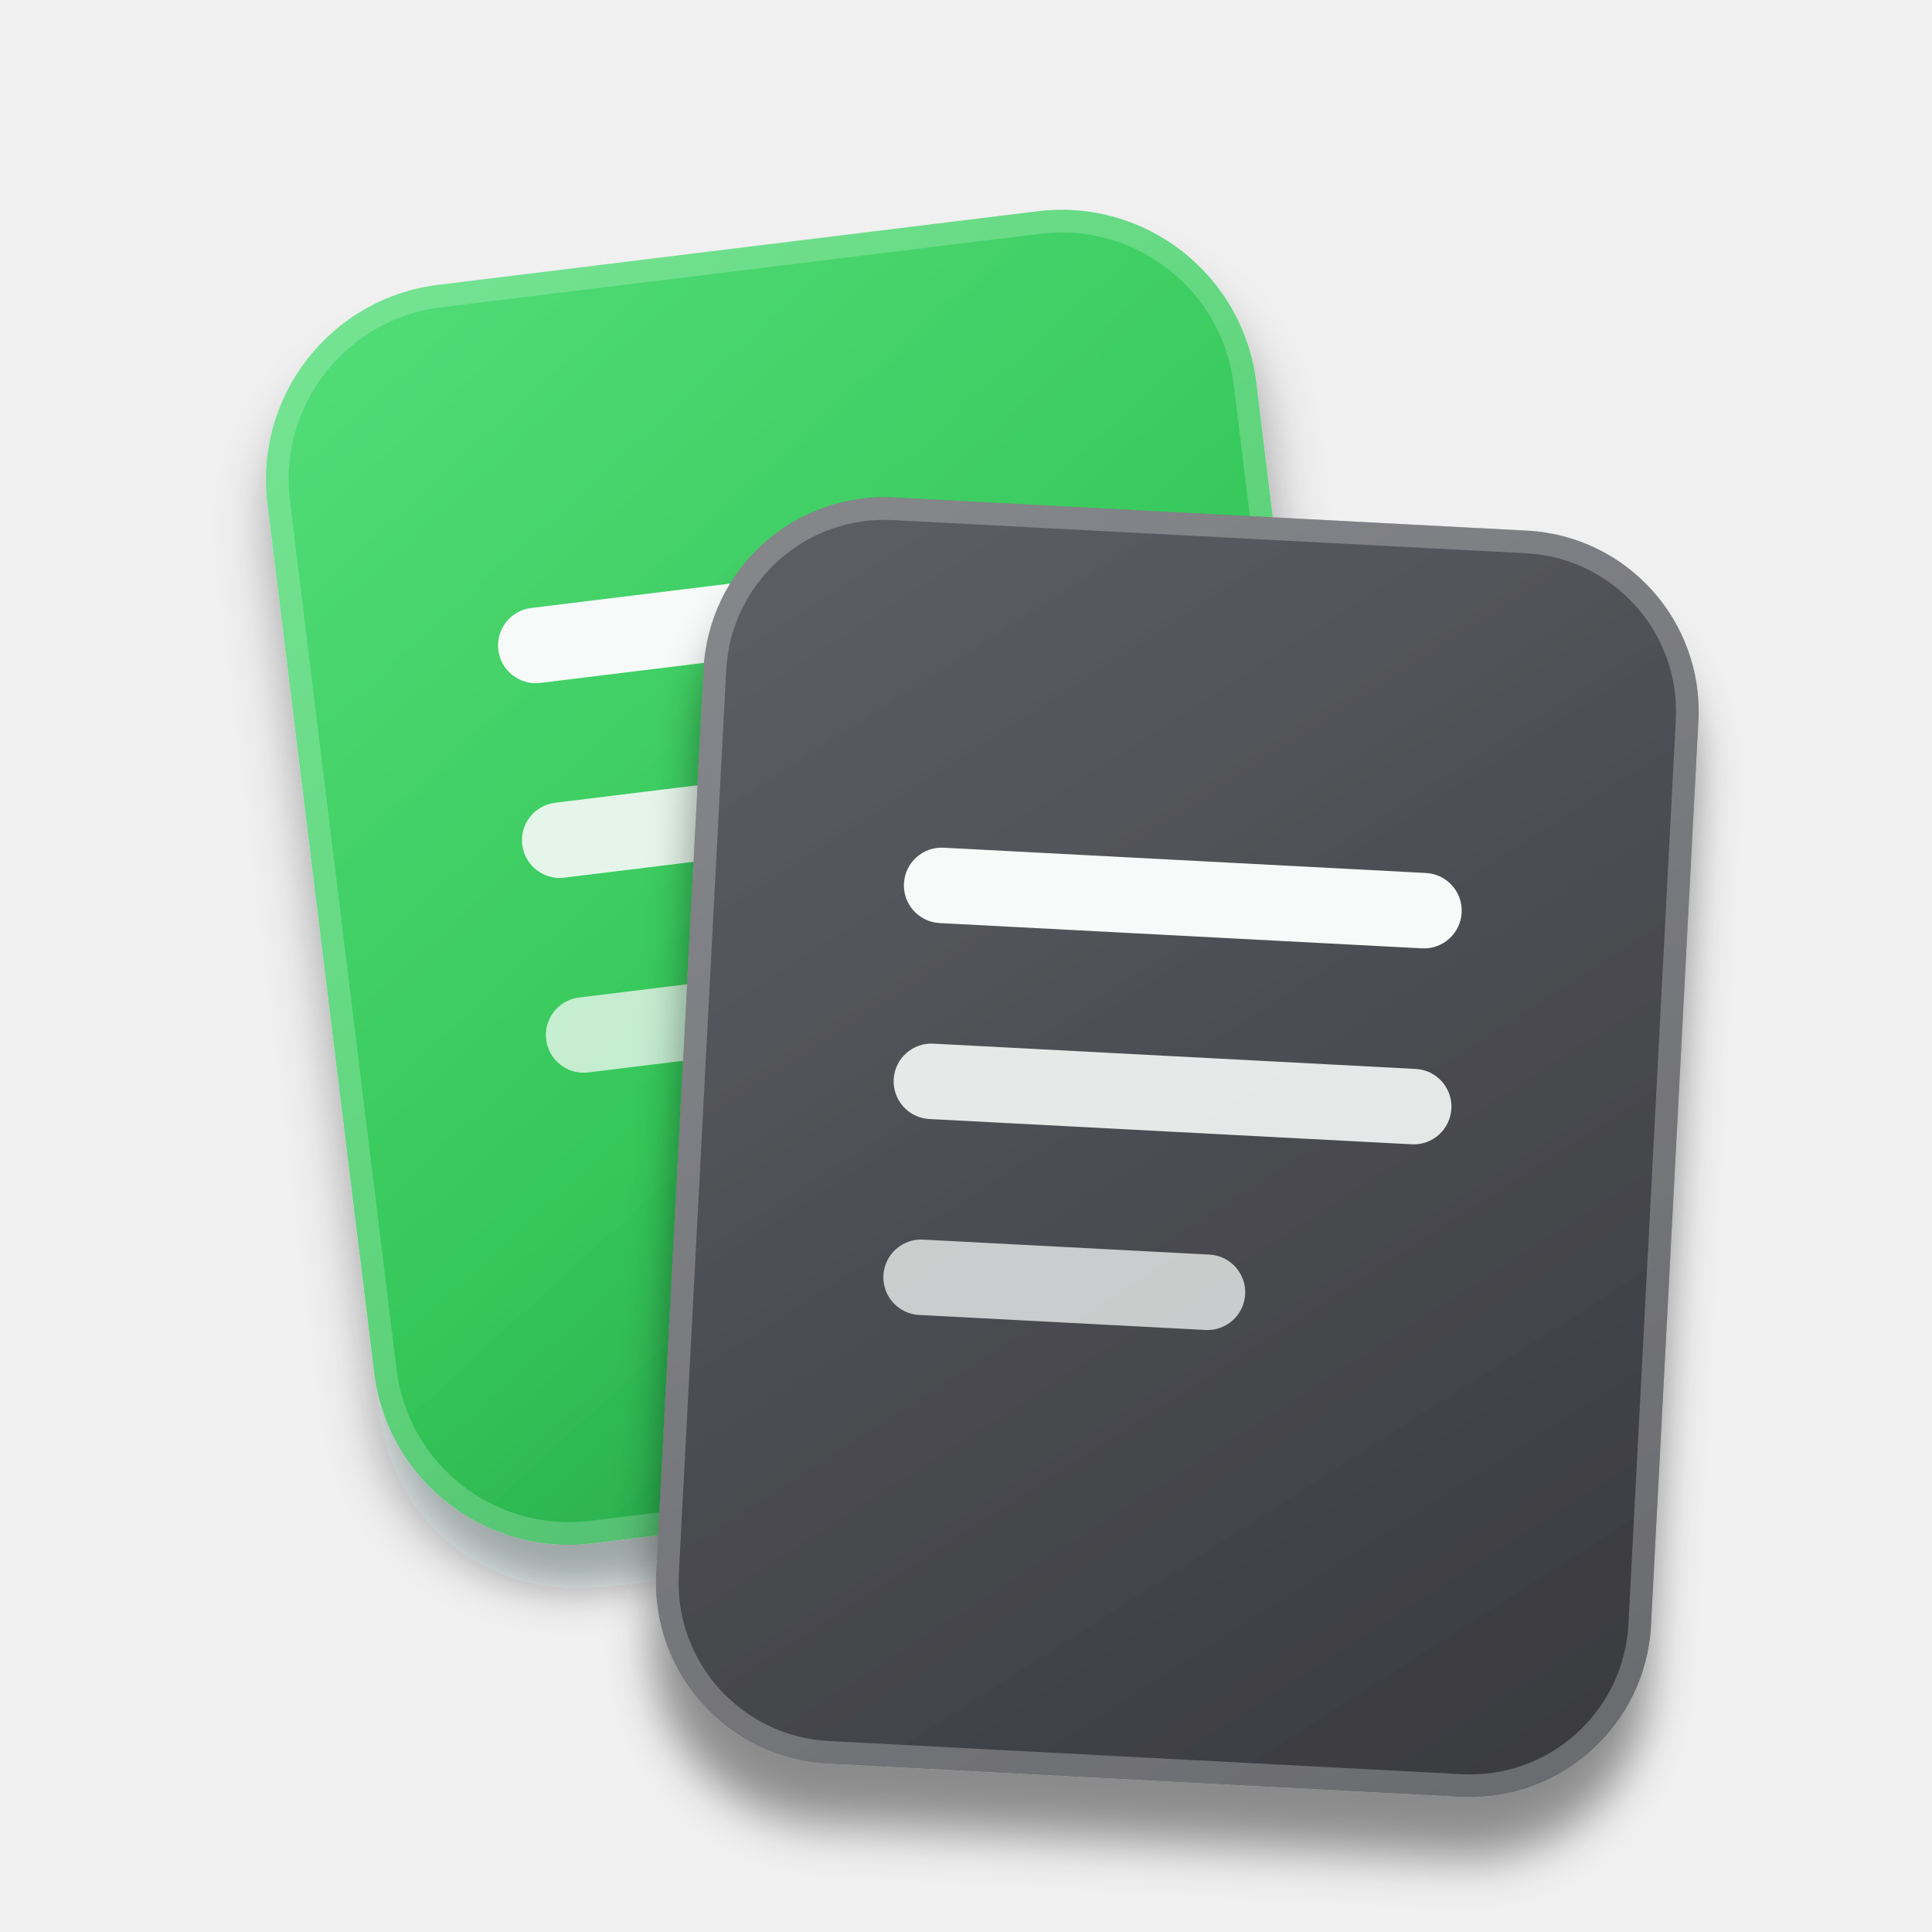
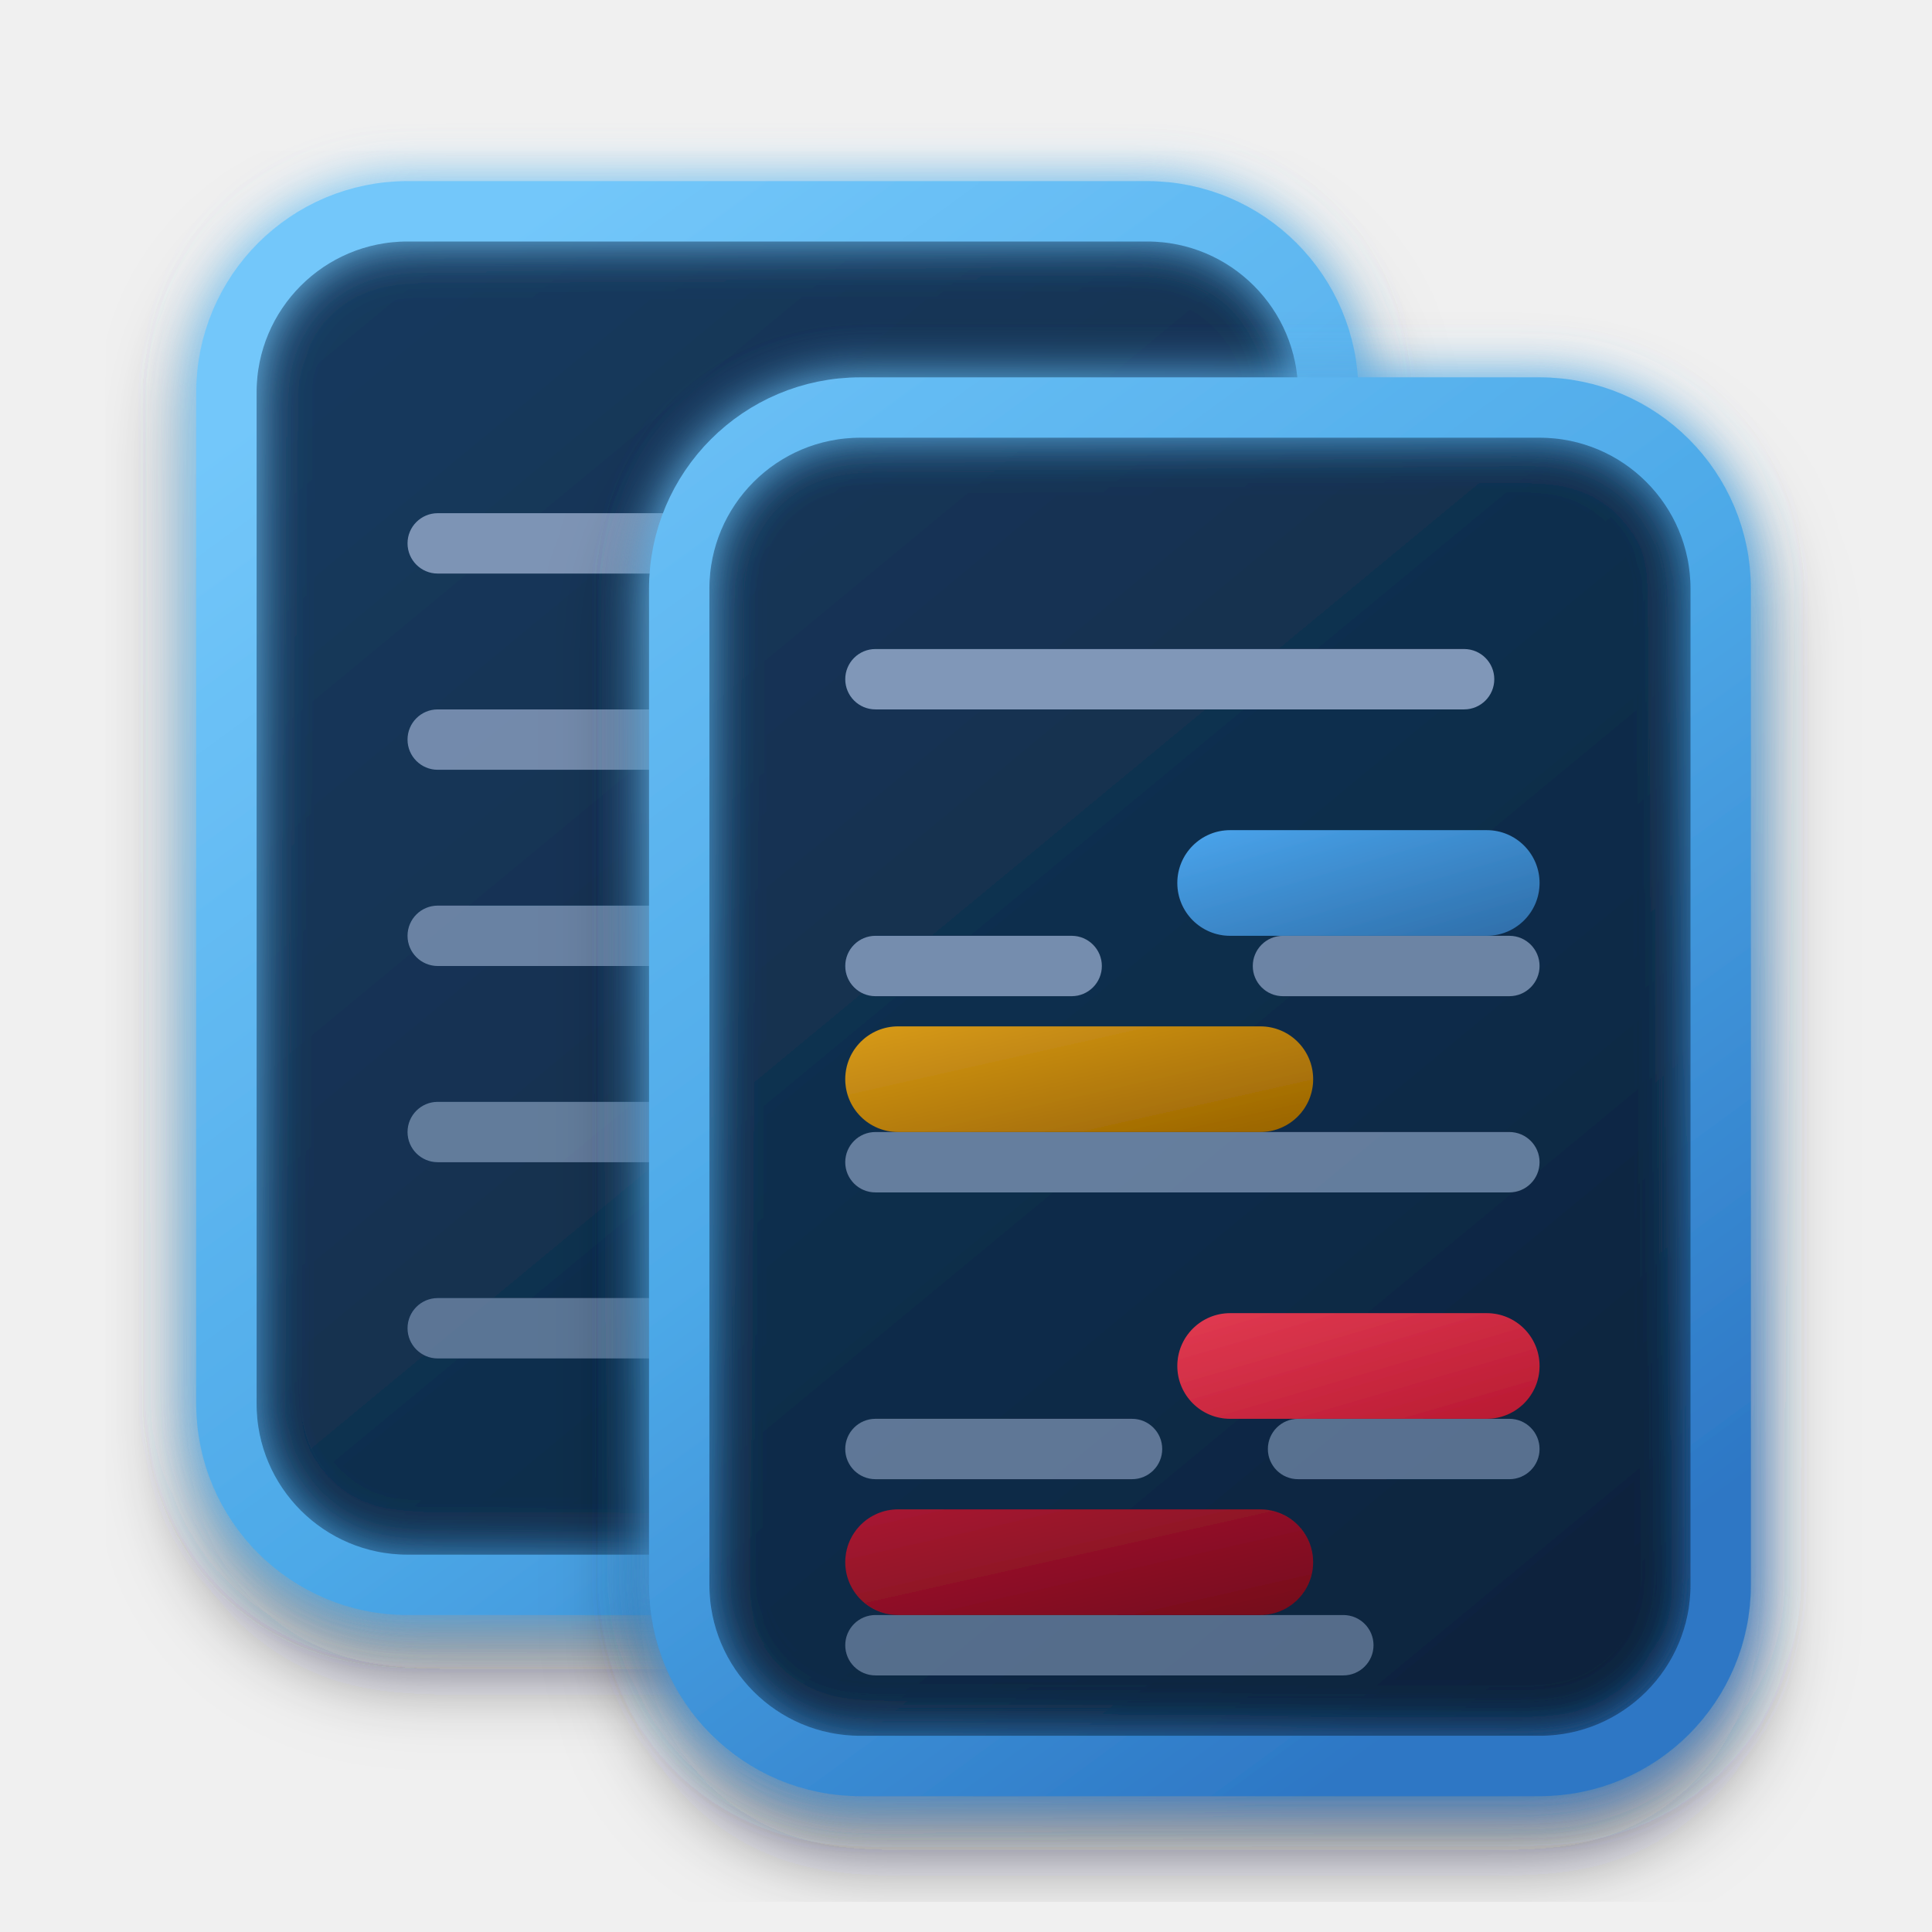
<svg xmlns="http://www.w3.org/2000/svg" width="128" height="128" viewBox="0 0 128 128">
  <defs>
-     <linearGradient id="green-paper" x1="28" y1="20" x2="82" y2="96" gradientUnits="userSpaceOnUse">
-       <stop offset="0" stop-color="#50db76" />
-       <stop offset="0.55" stop-color="#35c759" />
-       <stop offset="1" stop-color="#209744" />
+     <linearGradient id="navy-paper" x1="24" y1="18" x2="105" y2="116" gradientUnits="userSpaceOnUse">
+       <stop offset="0" stop-color="#173a5e" />
+       <stop offset="0.58" stop-color="#102d4b" />
+       <stop offset="1" stop-color="#0a223b" />
    </linearGradient>
-     <linearGradient id="graphite-paper" x1="53" y1="39" x2="106" y2="113" gradientUnits="userSpaceOnUse">
-       <stop offset="0" stop-color="#5b5d63" />
-       <stop offset="1" stop-color="#3a3b40" />
+     <linearGradient id="blue-outline" x1="30" y1="18" x2="98" y2="111" gradientUnits="userSpaceOnUse">
+       <stop offset="0" stop-color="#73c7fa" />
+       <stop offset="0.55" stop-color="#4da9e8" />
+       <stop offset="1" stop-color="#2d77c5" />
    </linearGradient>
-     <filter id="rear-shadow" x="12" y="7" width="92" height="108" filterUnits="userSpaceOnUse">
-       <feDropShadow dx="0" dy="3" stdDeviation="1.6" flood-color="#101915" flood-opacity=".34" />
+     <linearGradient id="risk-low" x1="0" y1="0" x2="1" y2="1">
+       <stop offset="0" stop-color="#4aa5ed" />
+       <stop offset="1" stop-color="#2e6da8" />
+     </linearGradient>
+     <linearGradient id="risk-medium" x1="0" y1="0" x2="1" y2="1">
+       <stop offset="0" stop-color="#d89b1a" />
+       <stop offset="1" stop-color="#986300" />
+     </linearGradient>
+     <linearGradient id="risk-high" x1="0" y1="0" x2="1" y2="1">
+       <stop offset="0" stop-color="#e23b52" />
+       <stop offset="1" stop-color="#b71931" />
+     </linearGradient>
+     <linearGradient id="risk-critical" x1="0" y1="0" x2="1" y2="1">
+       <stop offset="0" stop-color="#a91832" />
+       <stop offset="1" stop-color="#730a1b" />
+     </linearGradient>
+     <filter id="document-shadow" x="7" y="7" width="118" height="119" filterUnits="userSpaceOnUse">
+       <feDropShadow dx="0" dy="3" stdDeviation="2.4" flood-color="#071523" flood-opacity=".58" />
    </filter>
-     <filter id="front-shadow" x="35" y="25" width="91" height="103" filterUnits="userSpaceOnUse">
-       <feDropShadow dx="0" dy="4" stdDeviation="1.5" flood-color="#0b0c0d" flood-opacity=".42" />
+     <filter id="outline-glow" x="8" y="6" width="117" height="119" filterUnits="userSpaceOnUse">
+       <feGaussianBlur stdDeviation="1.6" result="blur" />
+       <feMerge>
+         <feMergeNode in="blur" />
+         <feMergeNode in="SourceGraphic" />
+       </feMerge>
    </filter>
  </defs>
-   <g transform="rotate(-7 55 58)" filter="url(#rear-shadow)">
-     <rect x="21" y="16" width="66" height="84" rx="13" fill="url(#green-paper)" />
-     <rect x="21.75" y="16.75" width="64.5" height="82.5" rx="12.25" fill="none" stroke="#ffffff" stroke-opacity=".2" stroke-width="1.5" />
-     <g fill="#f7faf8">
-       <rect x="35" y="38" width="37" height="5" rx="2.5" />
-       <rect x="35" y="51" width="37" height="5" rx="2.5" opacity=".9" />
-       <rect x="35" y="64" width="24" height="5" rx="2.5" opacity=".74" />
+   <g filter="url(#document-shadow)">
+     <rect x="15" y="14" width="73" height="91" rx="12" fill="url(#navy-paper)" />
+     <rect x="15" y="14" width="73" height="91" rx="12" fill="none" stroke="url(#blue-outline)" stroke-width="4" filter="url(#outline-glow)" />
+     <g fill="#7d94b5">
+       <rect x="27" y="34" width="42" height="4" rx="2" />
+       <rect x="27" y="47" width="42" height="4" rx="2" opacity=".9" />
+       <rect x="27" y="60" width="42" height="4" rx="2" opacity=".82" />
+       <rect x="27" y="73" width="42" height="4" rx="2" opacity=".74" />
+       <rect x="27" y="86" width="25" height="4" rx="2" opacity=".68" />
    </g>
  </g>
-   <g transform="rotate(3 78 76)" filter="url(#front-shadow)">
-     <rect x="45" y="34" width="66" height="84" rx="12" fill="url(#graphite-paper)" />
-     <rect x="45.75" y="34.75" width="64.5" height="82.5" rx="11.25" fill="none" stroke="#ffffff" stroke-opacity=".25" stroke-width="1.5" />
-     <g fill="#f7faf8">
-       <rect x="59" y="57" width="37" height="5" rx="2.5" />
-       <rect x="59" y="70" width="37" height="5" rx="2.5" opacity=".9" />
-       <rect x="59" y="83" width="24" height="5" rx="2.5" opacity=".74" />
+   <g filter="url(#document-shadow)">
+     <rect x="45" y="27" width="69" height="90" rx="12" fill="url(#navy-paper)" />
+     <rect x="45" y="27" width="69" height="90" rx="12" fill="none" stroke="url(#blue-outline)" stroke-width="4" filter="url(#outline-glow)" />
+     <g fill="#8097b8">
+       <rect x="56" y="43" width="43" height="4" rx="2" />
+       <rect x="56" y="62" width="17" height="4" rx="2" opacity=".9" />
+       <rect x="83" y="62" width="19" height="4" rx="2" opacity=".82" />
+       <rect x="56" y="75" width="46" height="4" rx="2" opacity=".76" />
+       <rect x="56" y="94" width="21" height="4" rx="2" opacity=".7" />
+       <rect x="84" y="94" width="18" height="4" rx="2" opacity=".66" />
+       <rect x="56" y="107" width="35" height="4" rx="2" opacity=".62" />
    </g>
+     <rect x="78" y="55" width="24" height="7" rx="3.5" fill="url(#risk-low)" />
+     <rect x="56" y="68" width="31" height="7" rx="3.5" fill="url(#risk-medium)" />
+     <rect x="78" y="87" width="24" height="7" rx="3.5" fill="url(#risk-high)" />
+     <rect x="56" y="100" width="31" height="7" rx="3.5" fill="url(#risk-critical)" />
  </g>
</svg>
